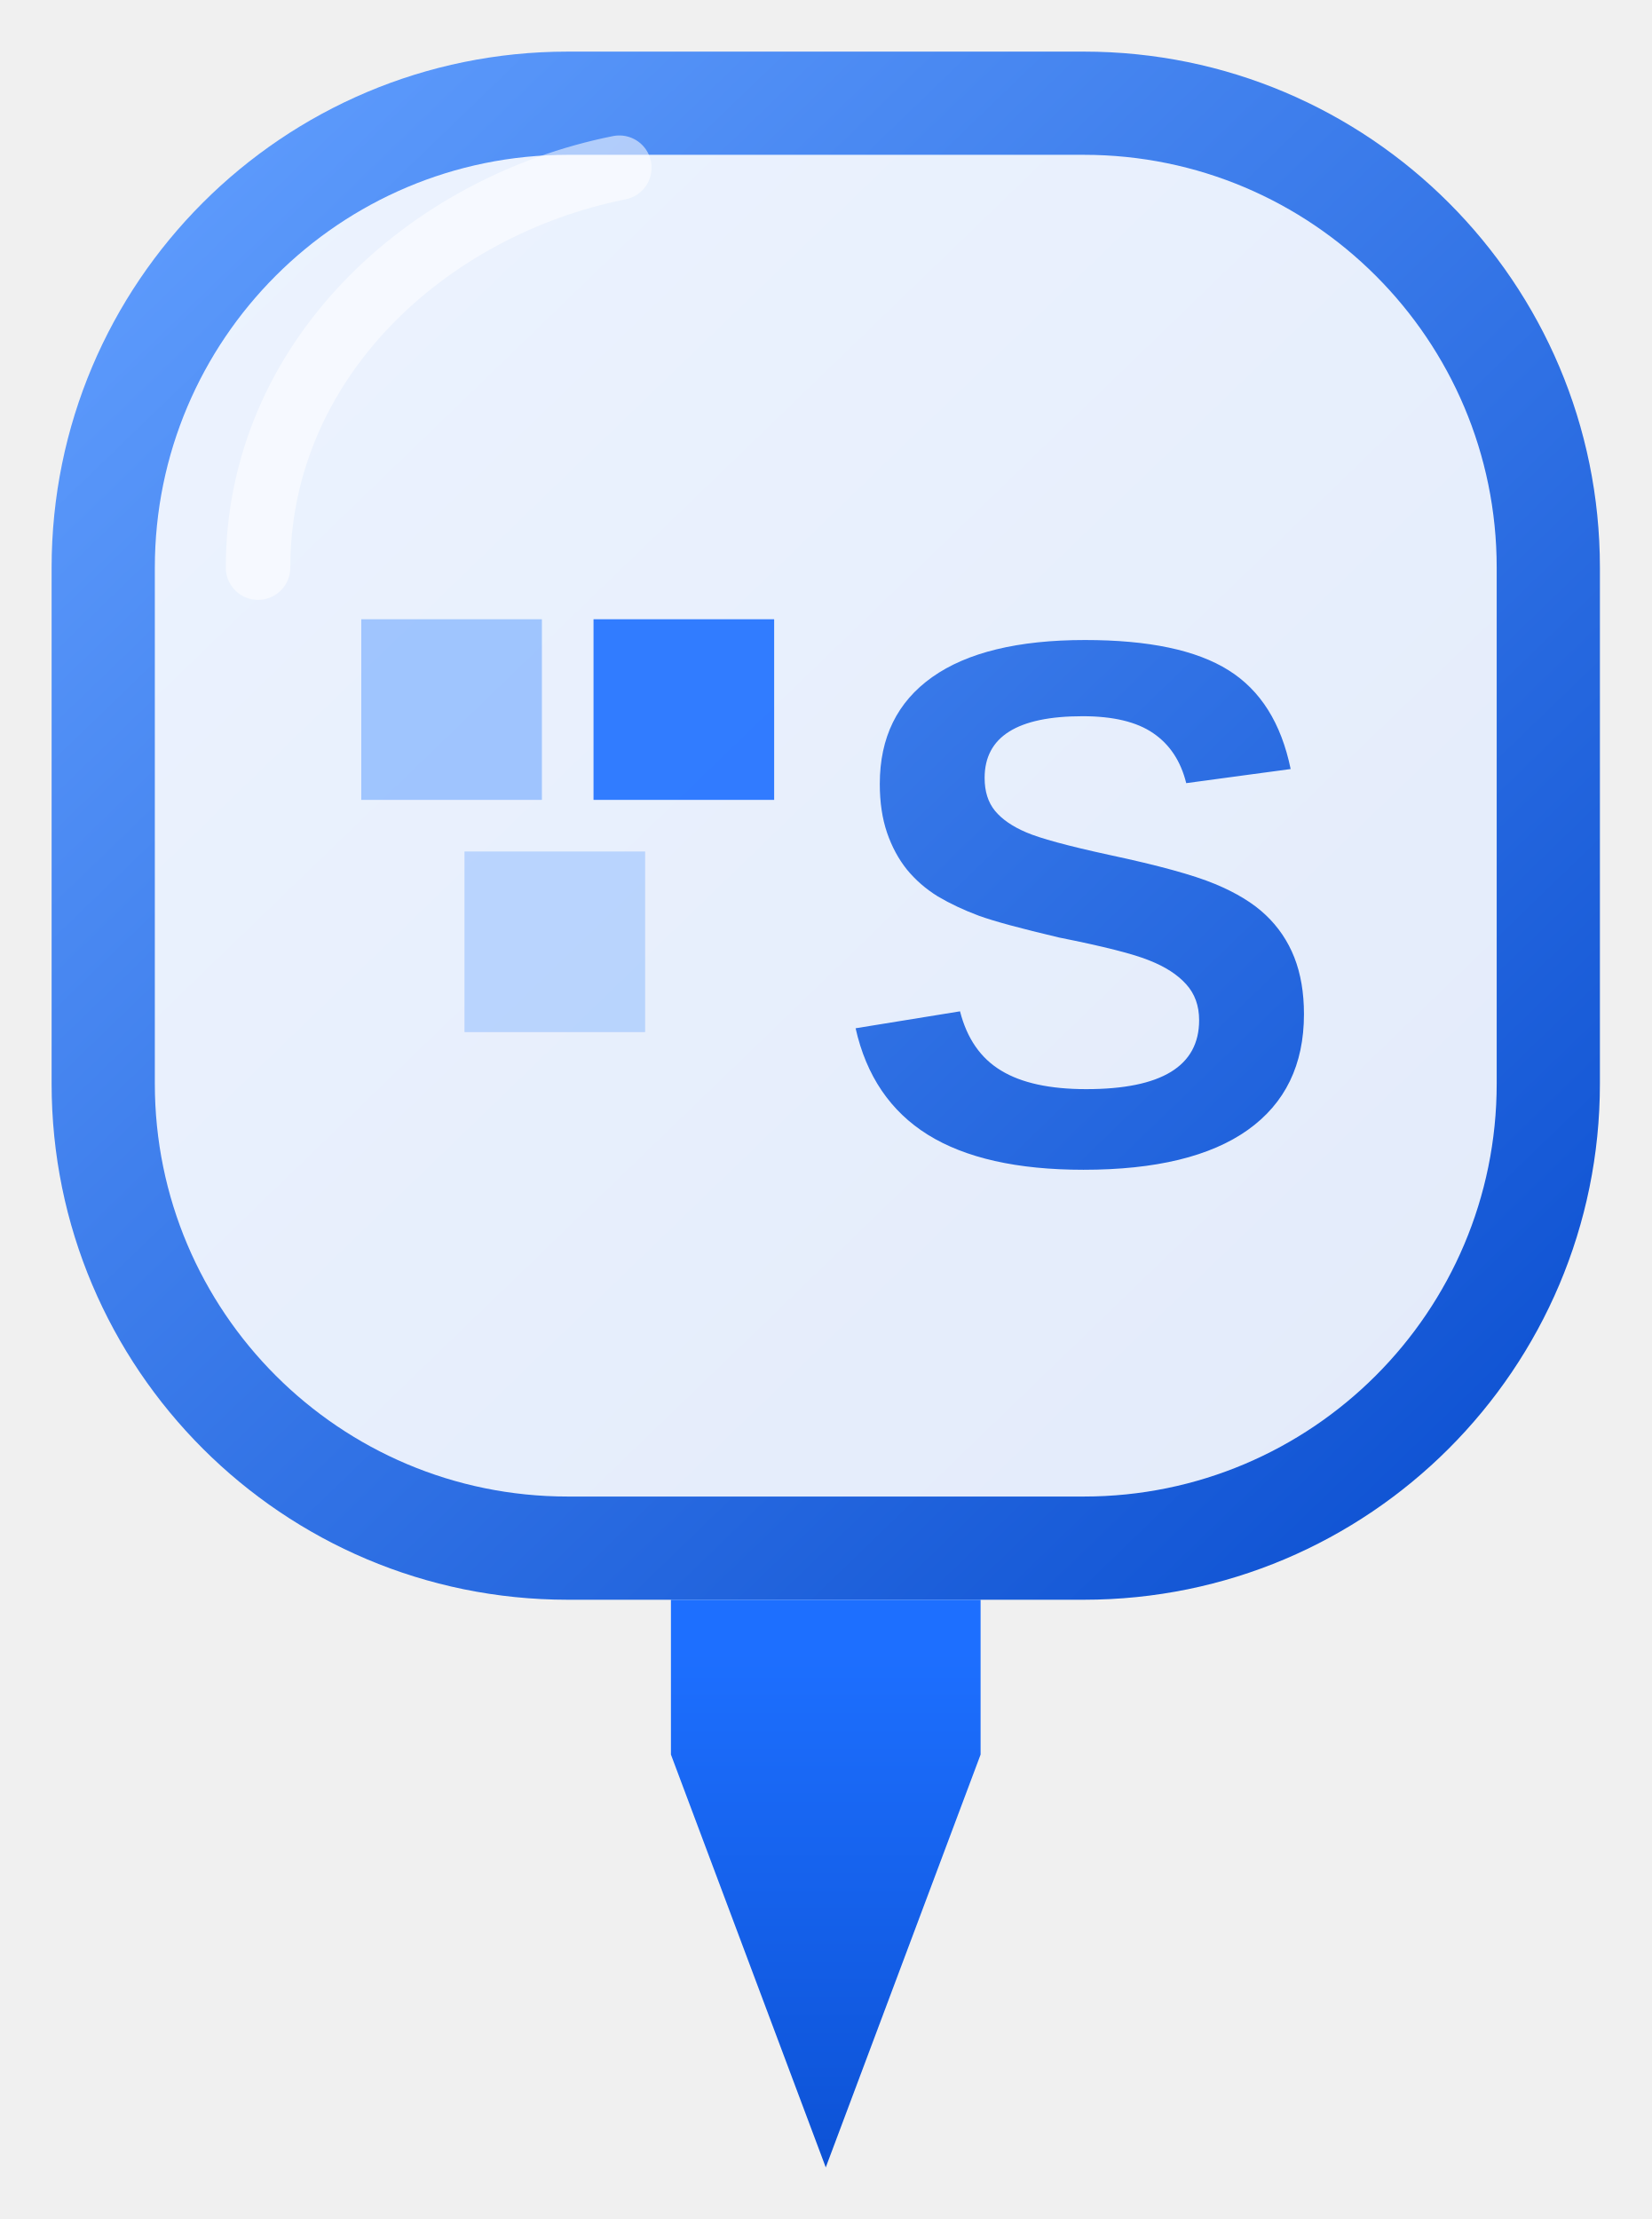
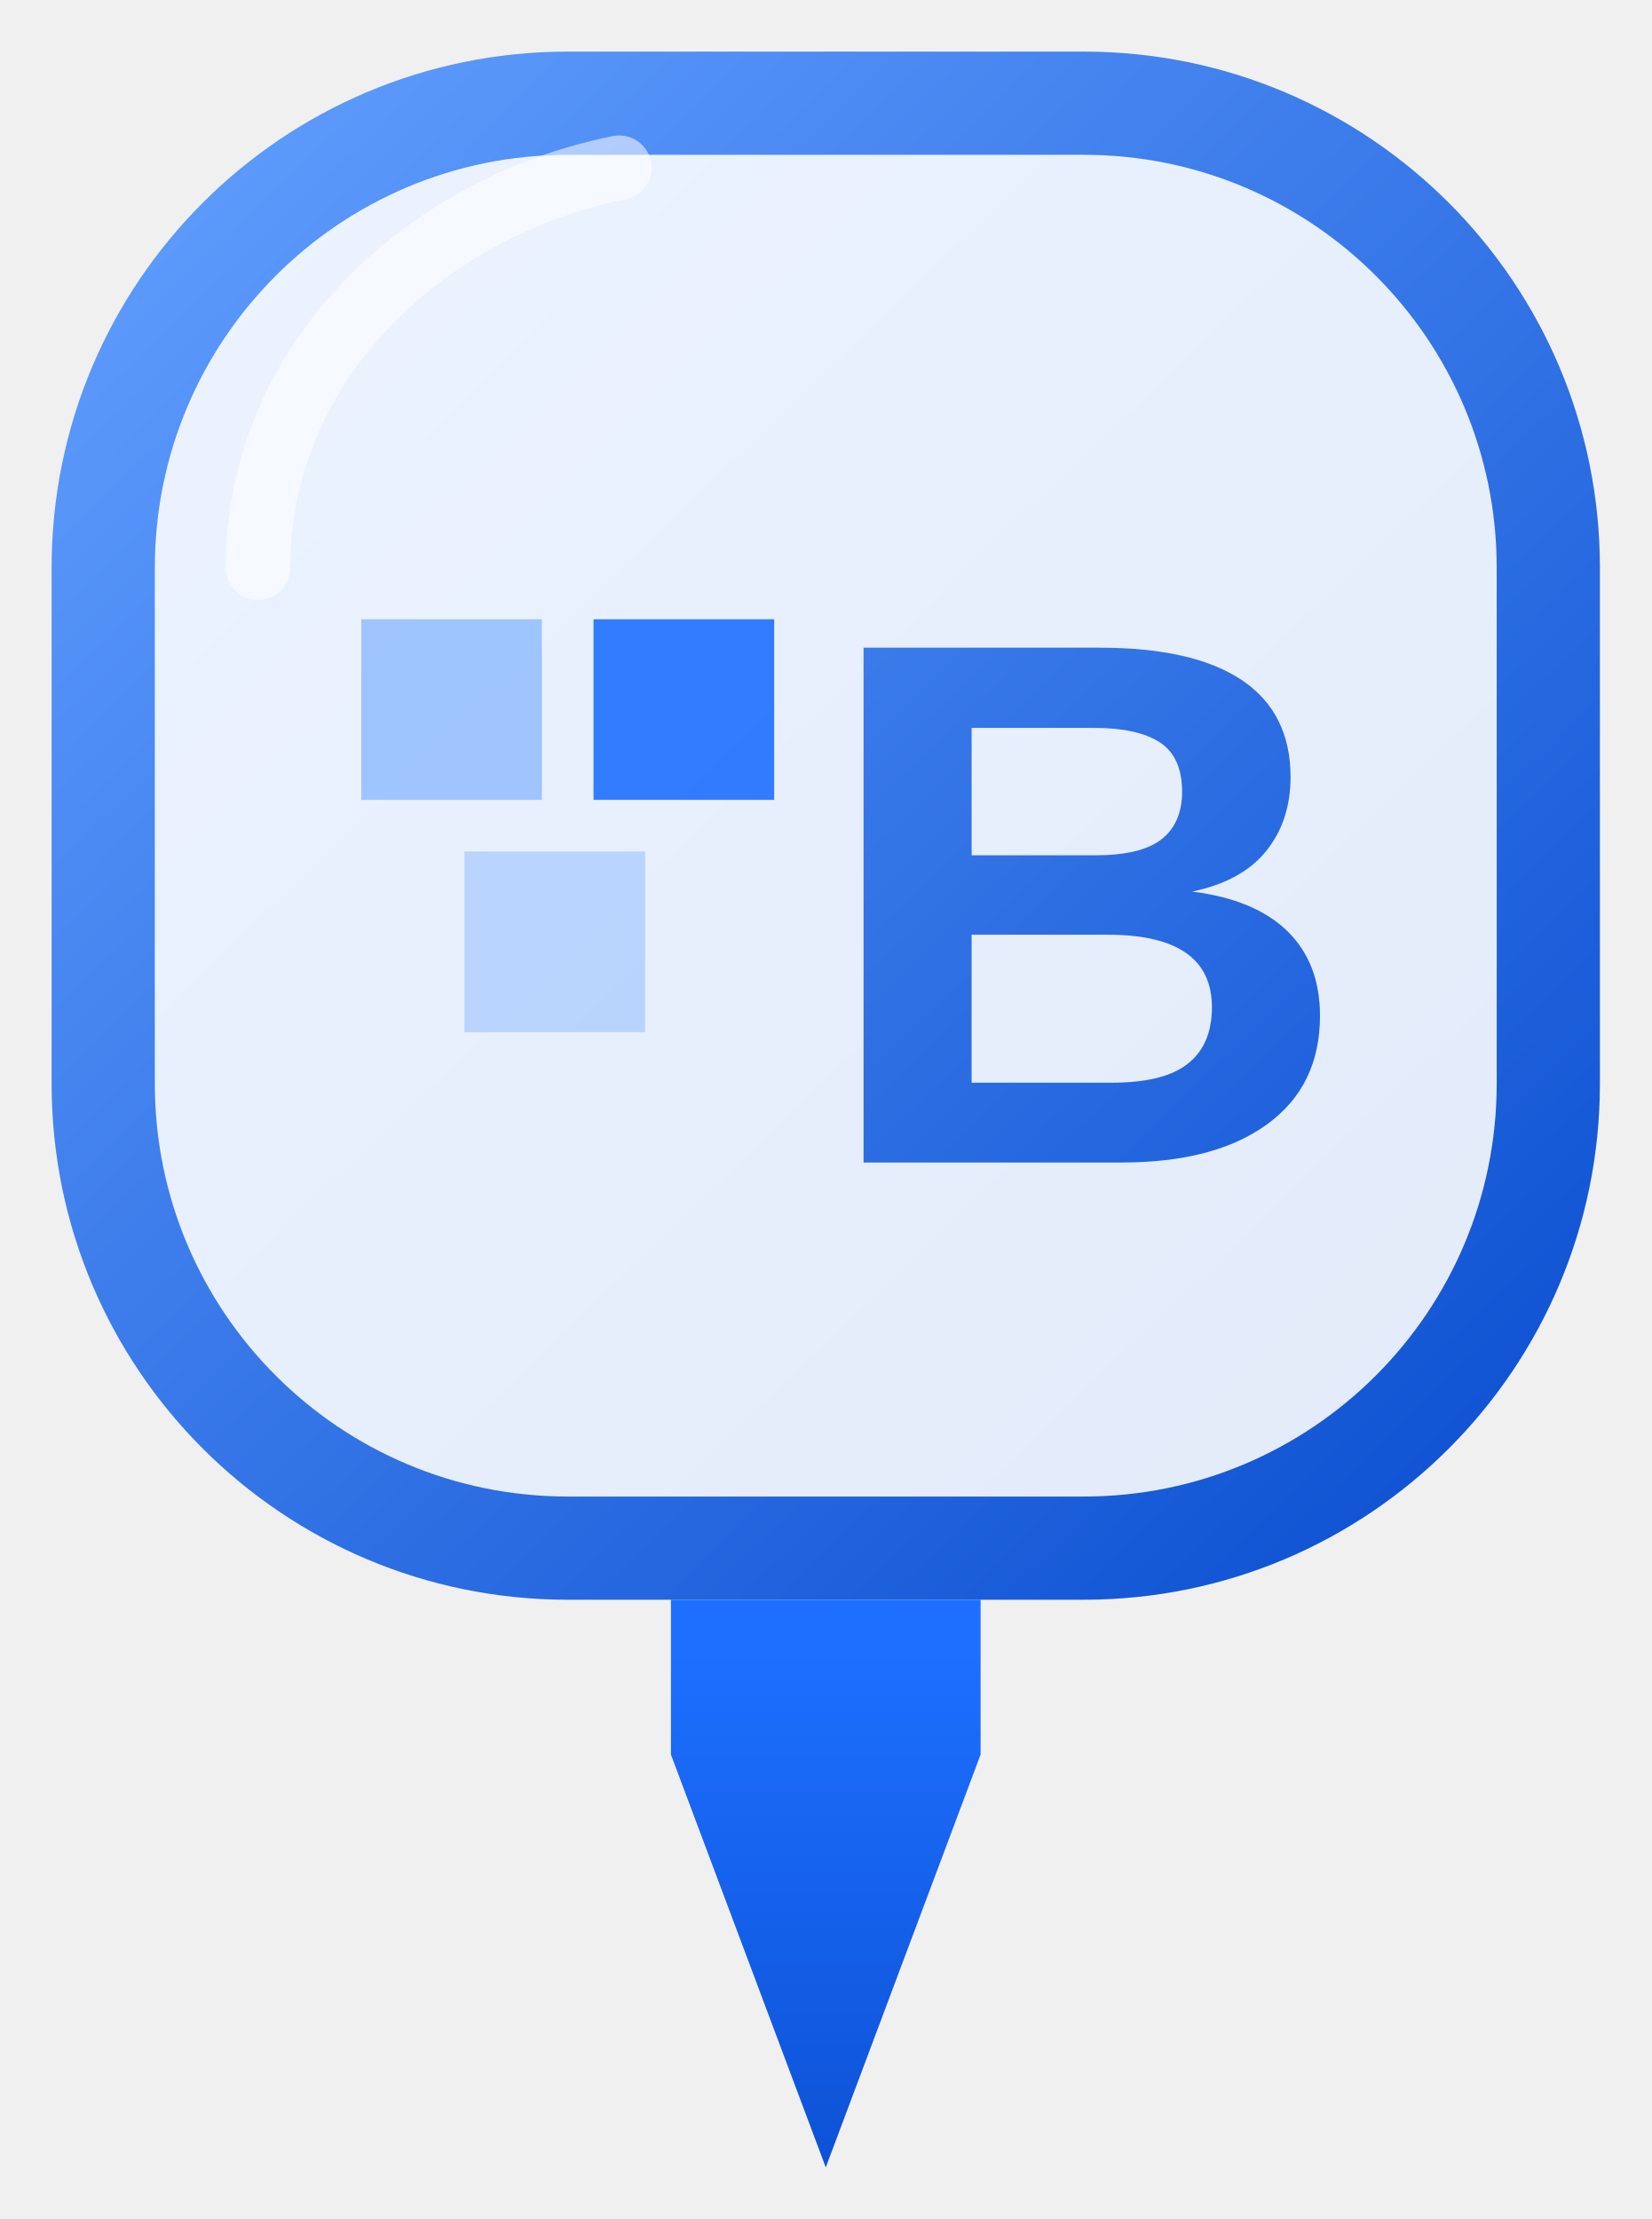
<svg xmlns="http://www.w3.org/2000/svg" width="64" height="86" viewBox="0 0 64 86" fill="none">
  <defs>
    <linearGradient id="smarttaxiSquareMarkerGrad" x1="4" y1="2" x2="60" y2="60" gradientUnits="userSpaceOnUse">
      <stop stop-color="#63A0FF" />
      <stop offset="1" stop-color="#0B4FD1" />
    </linearGradient>
    <linearGradient id="smarttaxiSquareTailGrad" x1="32" y1="64" x2="32" y2="86" gradientUnits="userSpaceOnUse">
      <stop stop-color="#1D6FFF" />
      <stop offset="1" stop-color="#0B4FD1" />
    </linearGradient>
  </defs>
  <rect x="2" y="2" width="60" height="60" rx="20" fill="url(#smarttaxiSquareMarkerGrad)" />
  <rect x="6" y="6" width="52" height="52" rx="16" fill="#FFFFFF" fill-opacity=".88" />
  <path d="M10 22C10 14 16.5 8 24 6.5" stroke="#FFFFFF" stroke-opacity=".55" stroke-width="2.5" stroke-linecap="round" />
  <rect x="14" y="24" width="7" height="7" fill="#63A0FF" fill-opacity=".55" />
  <rect x="23" y="24" width="7" height="7" fill="#1D6FFF" fill-opacity=".9" />
  <rect x="18" y="33" width="7" height="7" fill="#63A0FF" fill-opacity=".35" />
-   <text x="42" y="35" text-anchor="middle" dominant-baseline="central" font-family="Manrope, Arial, sans-serif" font-weight="800" font-size="29" fill="url(#smarttaxiSquareMarkerGrad)">S</text>
+   <text x="42" y="35" text-anchor="middle" dominant-baseline="central" font-family="Manrope, Arial, sans-serif" font-weight="800" font-size="29" fill="url(#smarttaxiSquareMarkerGrad)">B</text>
  <path d="M26 62H38V68L32 84L26 68Z" fill="url(#smarttaxiSquareTailGrad)" />
</svg>
